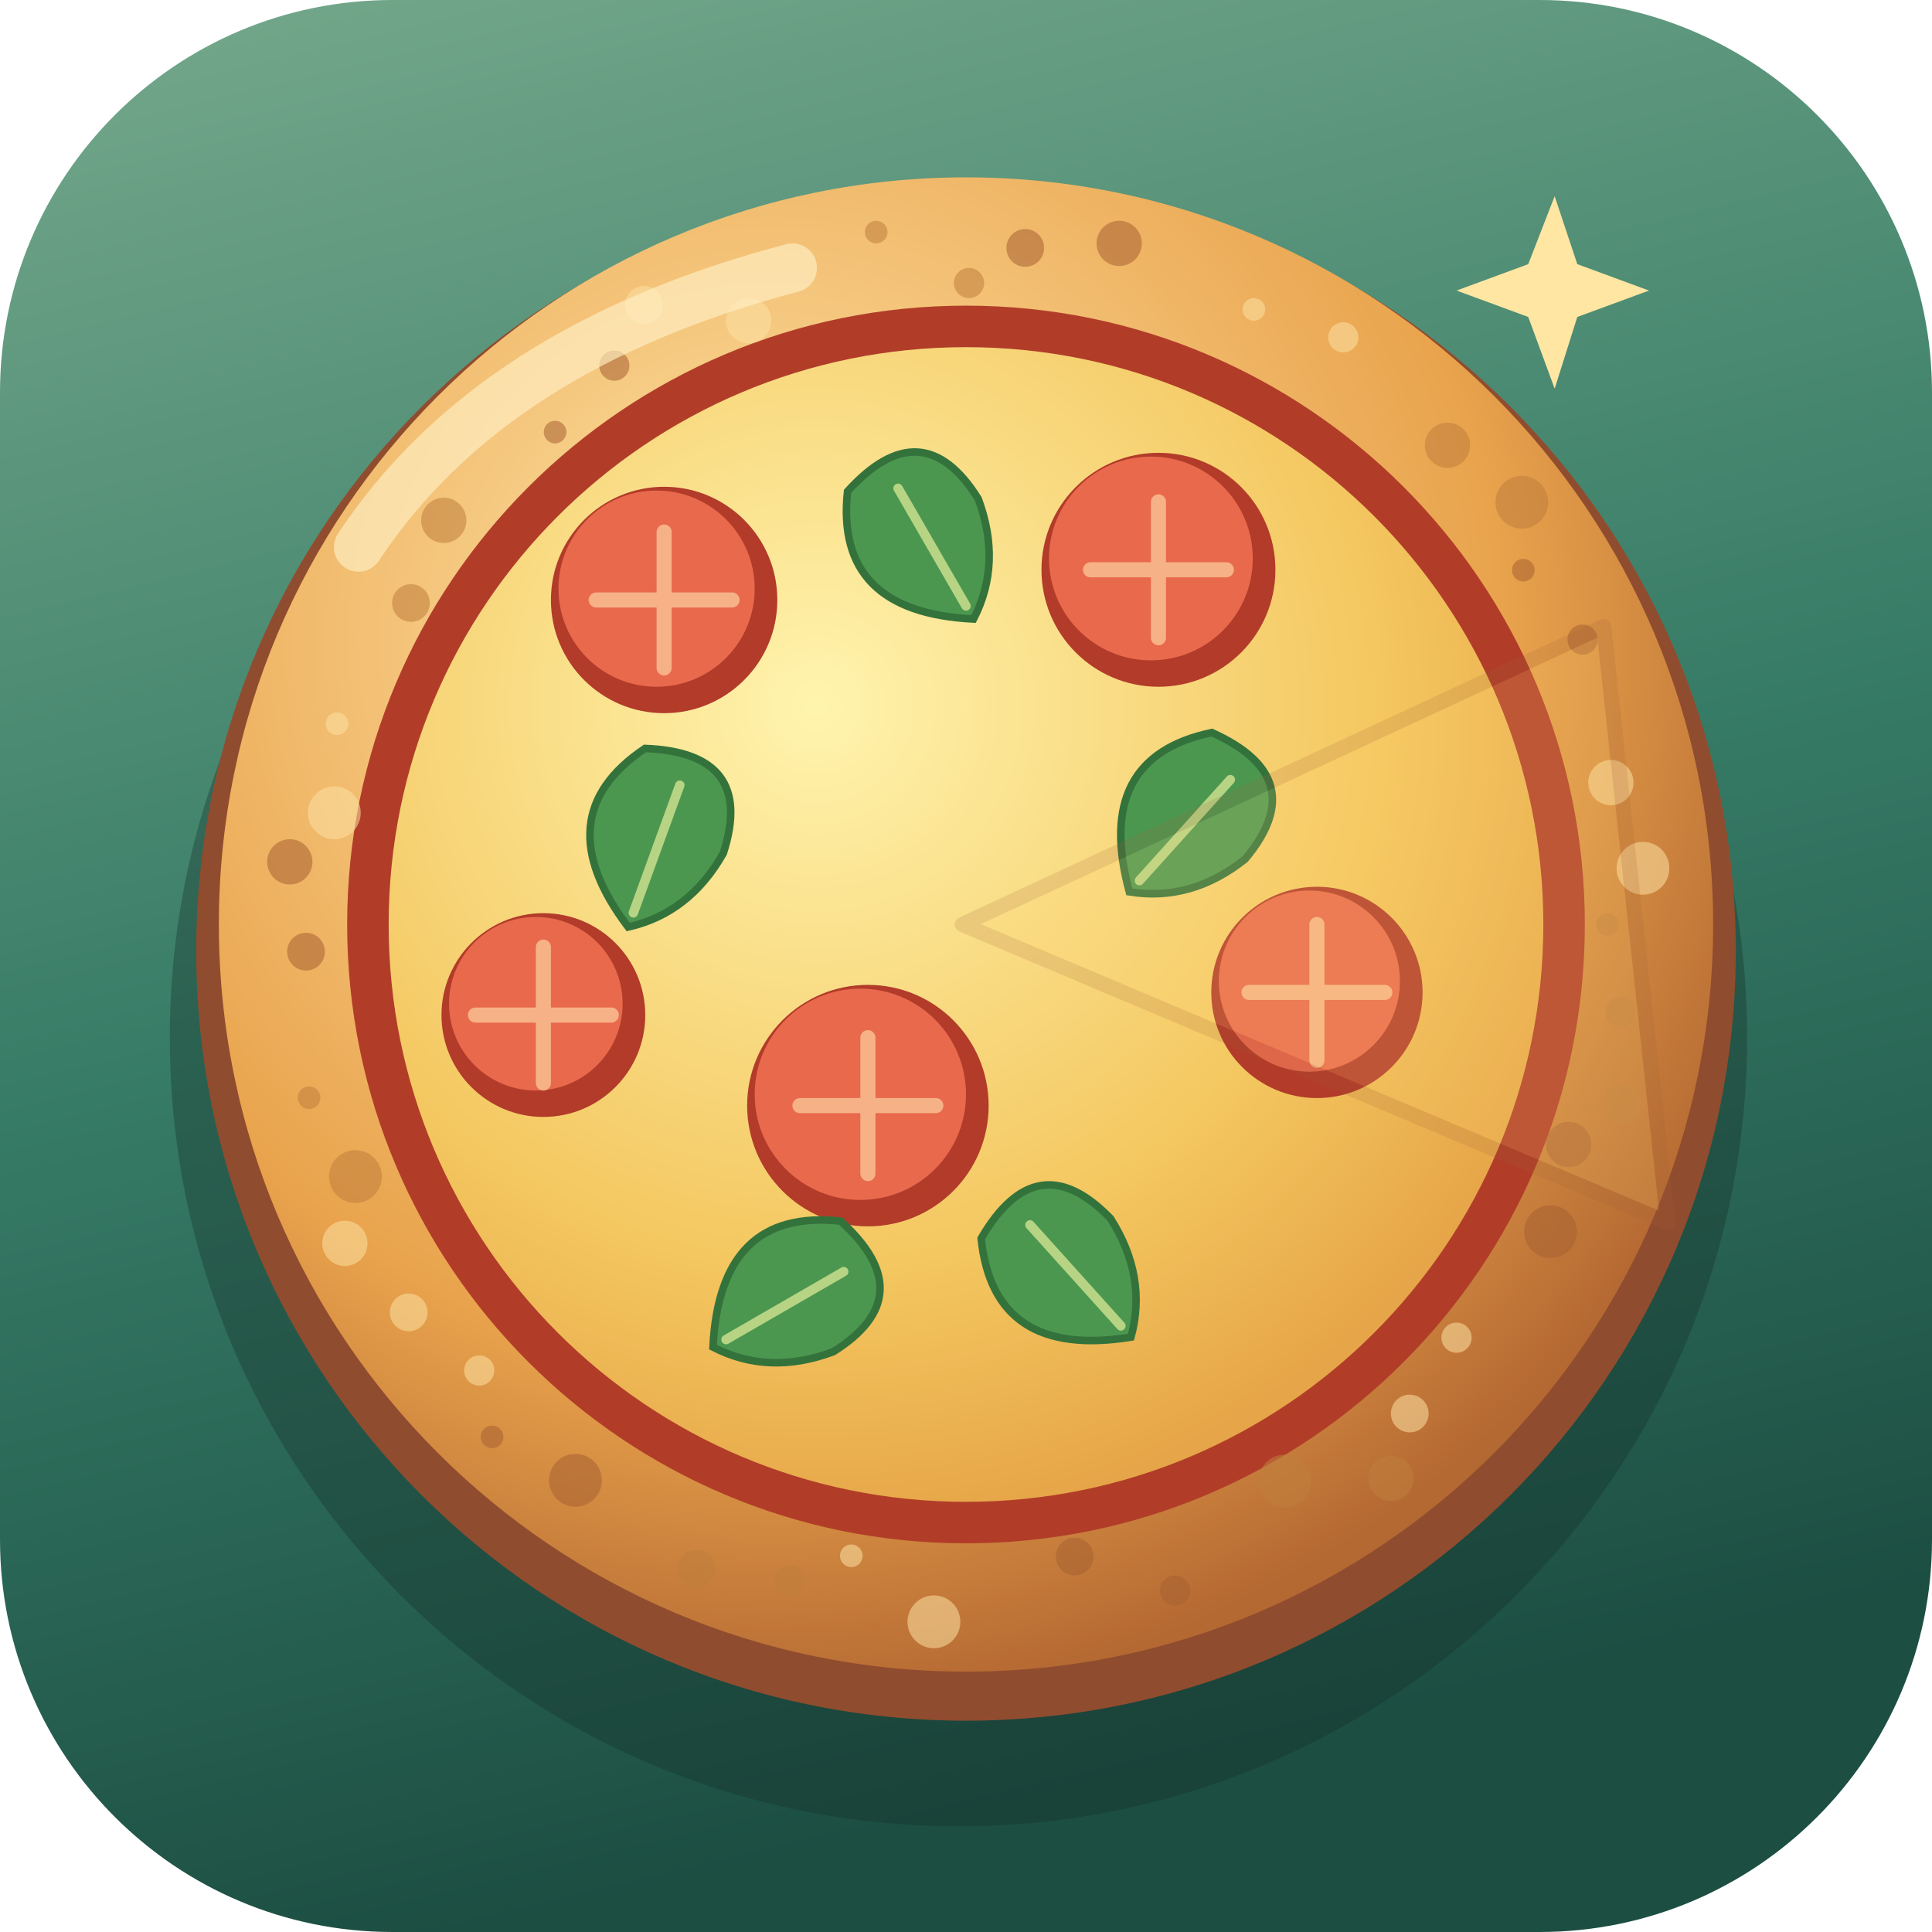
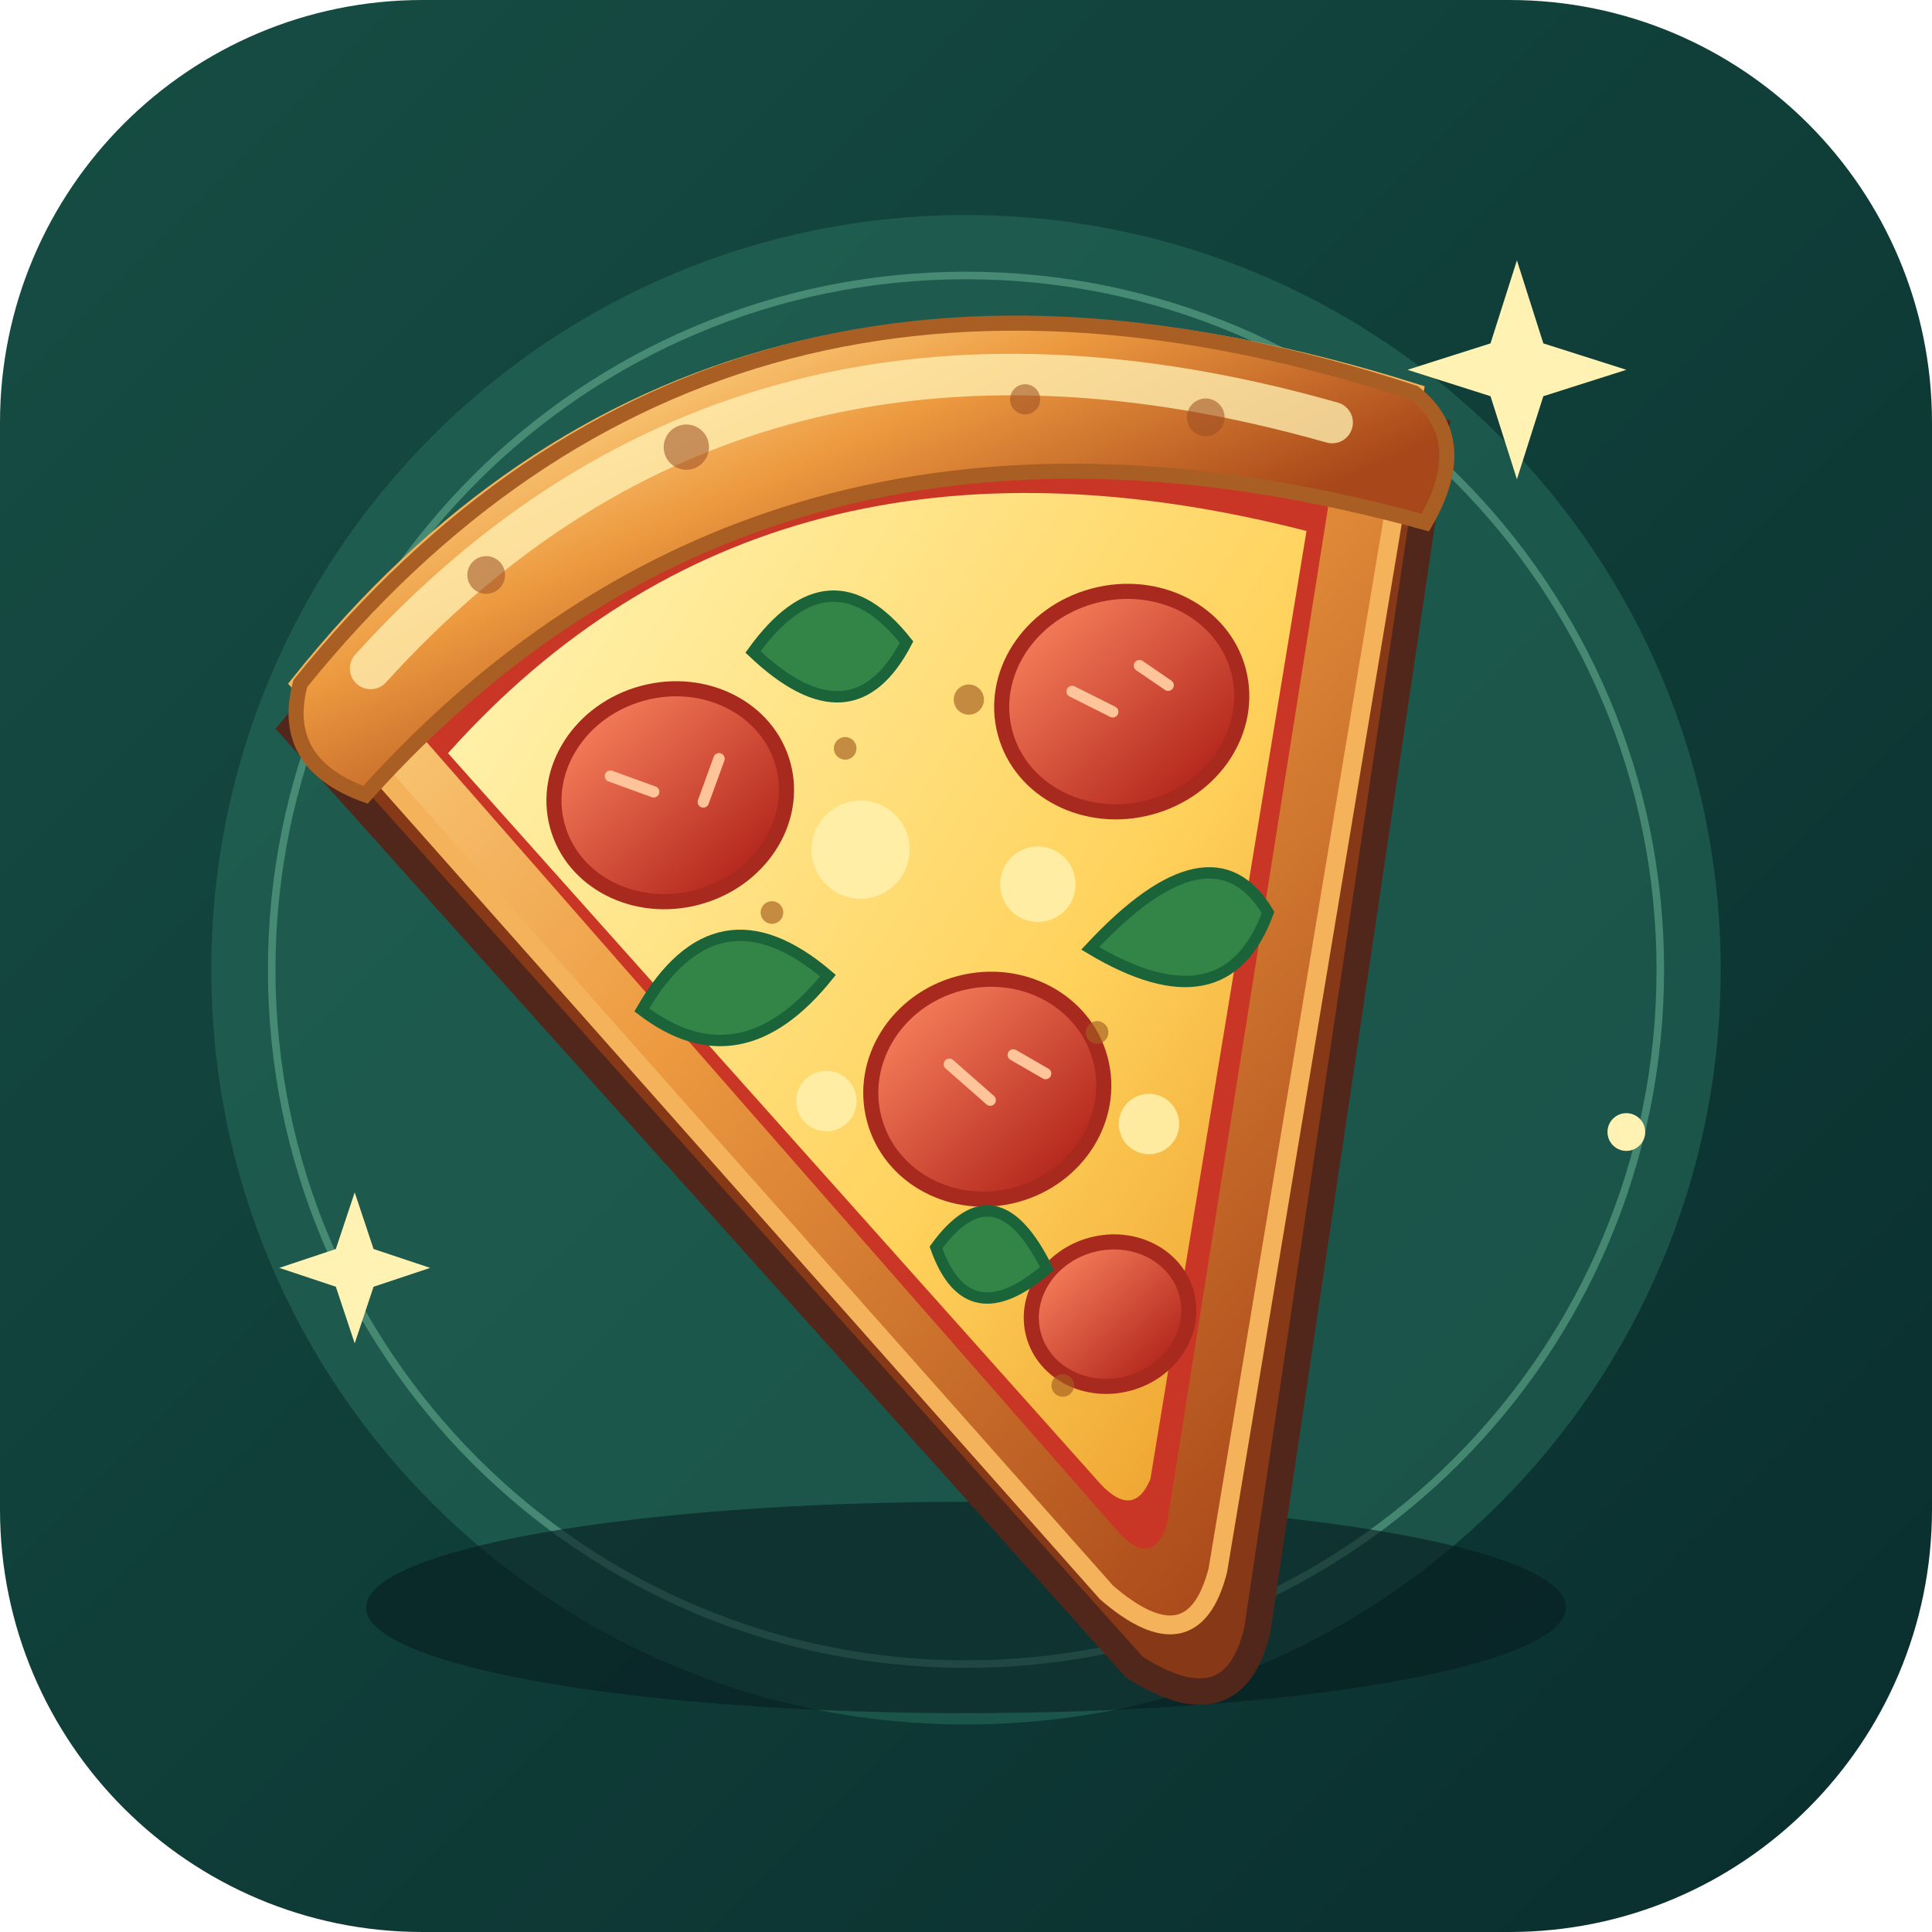
<svg xmlns="http://www.w3.org/2000/svg" width="512" height="512" viewBox="0 0 512 512">
  <defs>
-     <linearGradient id="bg" x1="0" y1="0" x2="0.24" y2="1">
-       <stop stop-color="#76a98c" />
-       <stop offset=".55" stop-color="#367b66" />
-       <stop offset="1" stop-color="#1c4e42" />
+     <linearGradient id="bg" x1="0" y1="0" x2="1" y2="1">
+       <stop stop-color="#164e44" />
+       <stop offset="1" stop-color="#092d2d" />
    </linearGradient>
-     <radialGradient id="crust" cx=".37" cy=".31" r=".72">
-       <stop stop-color="#ffe5a8" />
-       <stop offset=".68" stop-color="#e9a34c" />
-       <stop offset="1" stop-color="#b46832" />
+     <radialGradient id="glow">
+       <stop stop-color="#ffde8e" />
+       <stop offset="1" stop-color="#e89736" />
    </radialGradient>
-     <radialGradient id="cheese" cx=".37" cy=".31" r=".72">
-       <stop stop-color="#fff4ae" />
-       <stop offset=".68" stop-color="#f4c760" />
-       <stop offset="1" stop-color="#e6a548" />
-     </radialGradient>
+     <linearGradient id="crust" x1="0" y1="0" x2="0.6" y2="1">
+       <stop stop-color="#ffde91" />
+       <stop offset=".45" stop-color="#ed9a40" />
+       <stop offset="1" stop-color="#a84719" />
+     </linearGradient>
+     <linearGradient id="cheese" x1="0" y1="0" x2=".8" y2="1">
+       <stop stop-color="#fff5b3" />
+       <stop offset=".6" stop-color="#ffd25c" />
+       <stop offset="1" stop-color="#e99422" />
+     </linearGradient>
+     <linearGradient id="tomato" x2=".6" y2="1">
+       <stop stop-color="#ff8b64" />
+       <stop offset="1" stop-color="#b5291e" />
+     </linearGradient>
  </defs>
-   <rect x="0" y="0" width="512" height="512" rx="104" fill="url(#bg)" />
-   <circle cx="254" cy="275" r="209" fill="#152f27" opacity=".35" />
-   <circle cx="256" cy="252" r="204" fill="#904c2e" />
-   <circle cx="256" cy="245" r="198" fill="url(#crust)" />
-   <circle cx="256" cy="245" r="164" fill="#b13d29" />
-   <circle cx="256" cy="245" r="153" fill="url(#cheese)" />
-   <circle cx="426.0" cy="245.0" r="3" fill="#c07d3d" opacity=".55" />
-   <circle cx="127.0" cy="363.2" r="4" fill="#fce0a3" opacity=".55" />
-   <circle cx="271.7" cy="65.7" r="5" fill="#a76132" opacity=".55" />
-   <circle cx="368.6" cy="391.8" r="6" fill="#c07d3d" opacity=".55" />
-   <circle cx="88.6" cy="215.4" r="7" fill="#fce0a3" opacity=".55" />
-   <circle cx="403.7" cy="151.1" r="3" fill="#a76132" opacity=".55" />
-   <circle cx="209.3" cy="418.8" r="4" fill="#c07d3d" opacity=".55" />
-   <circle cx="170.7" cy="80.8" r="5" fill="#fce0a3" opacity=".55" />
-   <circle cx="415.7" cy="303.3" r="6" fill="#a76132" opacity=".55" />
-   <circle cx="94.2" cy="311.8" r="7" fill="#c07d3d" opacity=".55" />
-   <circle cx="332.3" cy="82.0" r="3" fill="#fce0a3" opacity=".55" />
-   <circle cx="311.4" cy="421.5" r="4" fill="#a76132" opacity=".55" />
-   <circle cx="108.9" cy="159.8" r="5" fill="#c07d3d" opacity=".55" />
-   <circle cx="426.9" cy="207.4" r="6" fill="#fce0a3" opacity=".55" />
-   <circle cx="152.5" cy="392.3" r="7" fill="#a76132" opacity=".55" />
-   <circle cx="232.2" cy="61.5" r="3" fill="#c07d3d" opacity=".55" />
-   <circle cx="386.0" cy="354.5" r="4" fill="#fce0a3" opacity=".55" />
-   <circle cx="81.1" cy="252.2" r="5" fill="#a76132" opacity=".55" />
-   <circle cx="383.6" cy="118.0" r="6" fill="#c07d3d" opacity=".55" />
-   <circle cx="247.5" cy="429.8" r="7" fill="#fce0a3" opacity=".55" />
-   <circle cx="147.1" cy="114.5" r="3" fill="#a76132" opacity=".55" />
-   <circle cx="429.4" cy="268.3" r="4" fill="#c07d3d" opacity=".55" />
-   <circle cx="108.3" cy="347.8" r="5" fill="#fce0a3" opacity=".55" />
-   <circle cx="296.6" cy="64.5" r="6" fill="#a76132" opacity=".55" />
-   <circle cx="340.5" cy="392.5" r="7" fill="#c07d3d" opacity=".55" />
-   <circle cx="89.3" cy="191.8" r="3" fill="#fce0a3" opacity=".55" />
-   <circle cx="419.4" cy="169.5" r="4" fill="#a76132" opacity=".55" />
-   <circle cx="184.6" cy="415.7" r="5" fill="#c07d3d" opacity=".55" />
-   <circle cx="198.4" cy="85.0" r="6" fill="#fce0a3" opacity=".55" />
-   <circle cx="410.9" cy="326.4" r="7" fill="#a76132" opacity=".55" />
-   <circle cx="81.9" cy="290.9" r="3" fill="#c07d3d" opacity=".55" />
-   <circle cx="356.0" cy="89.4" r="4" fill="#fce0a3" opacity=".55" />
-   <circle cx="284.8" cy="412.5" r="5" fill="#a76132" opacity=".55" />
-   <circle cx="117.6" cy="137.9" r="6" fill="#c07d3d" opacity=".55" />
-   <circle cx="435.4" cy="230.1" r="7" fill="#fce0a3" opacity=".55" />
-   <circle cx="130.4" cy="380.8" r="3" fill="#a76132" opacity=".55" />
-   <circle cx="256.8" cy="75.0" r="4" fill="#c07d3d" opacity=".55" />
-   <circle cx="373.6" cy="374.6" r="5" fill="#fce0a3" opacity=".55" />
-   <circle cx="76.8" cy="228.4" r="6" fill="#a76132" opacity=".55" />
-   <circle cx="403.3" cy="133.1" r="7" fill="#c07d3d" opacity=".55" />
-   <circle cx="225.6" cy="412.3" r="3" fill="#fce0a3" opacity=".55" />
-   <circle cx="162.8" cy="96.9" r="4" fill="#a76132" opacity=".55" />
-   <circle cx="429.6" cy="292.6" r="5" fill="#c07d3d" opacity=".55" />
-   <circle cx="91.4" cy="329.5" r="6" fill="#fce0a3" opacity=".55" />
-   <circle cx="176" cy="159" r="30" fill="#b23b2a" />
-   <circle cx="174" cy="156" r="26" fill="#e9694c" />
-   <path d="M158 159H194M176 141V177" stroke="#f6b286" stroke-width="4" stroke-linecap="round" />
-   <circle cx="307" cy="151" r="31" fill="#b23b2a" />
-   <circle cx="305" cy="148" r="27" fill="#e9694c" />
-   <path d="M289 151H325M307 133V169" stroke="#f6b286" stroke-width="4" stroke-linecap="round" />
-   <circle cx="349" cy="263" r="28" fill="#b23b2a" />
-   <circle cx="347" cy="260" r="24" fill="#e9694c" />
-   <path d="M331 263H367M349 245V281" stroke="#f6b286" stroke-width="4" stroke-linecap="round" />
-   <circle cx="230" cy="293" r="32" fill="#b23b2a" />
-   <circle cx="228" cy="290" r="28" fill="#e9694c" />
-   <path d="M212 293H248M230 275V311" stroke="#f6b286" stroke-width="4" stroke-linecap="round" />
-   <circle cx="144" cy="269" r="27" fill="#b23b2a" />
-   <circle cx="142" cy="266" r="23" fill="#e9694c" />
-   <path d="M126 269H162M144 251V287" stroke="#f6b286" stroke-width="4" stroke-linecap="round" />
-   <g transform="translate(247 145) rotate(-30)">
-     <path d="M0 22Q-31 2-12-24Q16-33 17-5Q14 13 0 22Z" fill="#4c9750" stroke="#34723c" stroke-width="2" />
-     <path d="M0 18L0-18" stroke="#b7d484" stroke-width="2.5" stroke-linecap="round" />
+   <rect x="0" y="0" width="512" height="512" rx="112" fill="url(#bg)" />
+   <circle cx="256" cy="257" r="200" fill="#2d7864" opacity=".45" />
+   <circle cx="256" cy="257" r="184" fill="none" stroke="#70b99a" stroke-width="2" opacity=".5" />
+   <ellipse cx="256" cy="426" rx="159" ry="28" fill="#071d20" opacity=".6" />
+   <g transform="rotate(-15 256 256)">
+     <path d="M100 149 Q245 45 413 151 L285 446 Q272 470 251 447Z" fill="#873917" stroke="#52271b" stroke-width="7" />
+     <path d="M105 138 Q245 35 410 140 L279 428 Q266 451 249 426Z" fill="url(#crust)" stroke="#f4b25b" stroke-width="5" />
+     <path d="M130 155 Q249 78 383 157 L269 413 Q262 423 256 411Z" fill="#ca3625" />
+     <path d="M138 166 Q245 96 373 168 L268 400 Q261 409 255 398Z" fill="url(#cheese)" />
+     <path d="M105 138 Q248 34 410 140 Q422 156 404 174 Q249 83 114 171 Q94 157 105 138Z" fill="url(#crust)" stroke="#a95e23" stroke-width="4" />
+     <path d="M124 139 Q248 59 387 142" fill="none" stroke="#fff0b1" stroke-linecap="round" stroke-width="11" opacity=".78" />
+     <g fill="#9c4d23" opacity=".55">
+       <circle cx="160" cy="123" r="5" />
+       <circle cx="220" cy="104" r="6" />
+       <circle cx="310" cy="115" r="4" />
+       <circle cx="355" cy="132" r="5" />
+     </g>
+     <g fill="url(#tomato)" stroke="#a8291d" stroke-width="4">
+       <ellipse cx="192" cy="192" rx="31" ry="28" />
+       <ellipse cx="314" cy="199" rx="32" ry="29" />
+       <ellipse cx="253" cy="289" rx="31" ry="29" />
+       <ellipse cx="269" cy="355" rx="21" ry="19" />
+     </g>
+     <g fill="none" stroke="#ffc49a" stroke-width="3" stroke-linecap="round">
+       <path d="M178 183l10 7m12 6l7-10m95 7l9 8m10-10l6 7m-82 82l8 12m9-10l7 7" />
+     </g>
+     <g fill="#328447" stroke="#1b6339" stroke-width="3">
+       <path d="M223 161Q250 139 263 169Q242 192 223 161Z" />
+       <path d="M170 245Q198 217 220 249Q190 271 170 245Z" />
+       <path d="M289 260Q329 235 337 263Q318 290 289 260Z" />
+       <path d="M229 326Q250 309 256 339Q231 351 229 326Z" />
+     </g>
+     <g fill="#ffefaa" opacity=".9">
+       <circle cx="237" cy="219" r="13" />
+       <circle cx="280" cy="240" r="10" />
+       <circle cx="211" cy="281" r="8" />
+       <circle cx="292" cy="309" r="8" />
+     </g>
+     <g fill="#a55d20" opacity=".65">
+       <circle cx="240" cy="192" r="3" />
+       <circle cx="275" cy="188" r="4" />
+       <circle cx="210" cy="229" r="3" />
+       <circle cx="285" cy="282" r="3" />
+       <circle cx="252" cy="370" r="3" />
+     </g>
  </g>
-   <g transform="translate(314 220) rotate(42)">
-     <path d="M0 22Q-31 2-12-24Q16-33 17-5Q14 13 0 22Z" fill="#4c9750" stroke="#34723c" stroke-width="2" />
-     <path d="M0 18L0-18" stroke="#b7d484" stroke-width="2.5" stroke-linecap="round" />
+   <g fill="#fff2b3">
+     <path d="M402 69l7 22 22 7-22 7-7 22-7-22-22-7 22-7z" />
+     <path d="M94 316l5 15 15 5-15 5-5 15-5-15-15-5 15-5z" />
+     <circle cx="431" cy="300" r="5" />
  </g>
-   <g transform="translate(174 225) rotate(20)">
-     <path d="M0 22Q-31 2-12-24Q16-33 17-5Q14 13 0 22Z" fill="#4c9750" stroke="#34723c" stroke-width="2" />
-     <path d="M0 18L0-18" stroke="#b7d484" stroke-width="2.5" stroke-linecap="round" />
-   </g>
-   <g transform="translate(285 338) rotate(-42)">
-     <path d="M0 22Q-31 2-12-24Q16-33 17-5Q14 13 0 22Z" fill="#4c9750" stroke="#34723c" stroke-width="2" />
-     <path d="M0 18L0-18" stroke="#b7d484" stroke-width="2.5" stroke-linecap="round" />
-   </g>
-   <g transform="translate(208 346) rotate(60)">
-     <path d="M0 22Q-31 2-12-24Q16-33 17-5Q14 13 0 22Z" fill="#4c9750" stroke="#34723c" stroke-width="2" />
-     <path d="M0 18L0-18" stroke="#b7d484" stroke-width="2.5" stroke-linecap="round" />
-   </g>
-   <path d="M255 245L425 166L442 324Z" fill="#ffd575" stroke="#a35f35" stroke-width="4" stroke-linejoin="round" opacity=".17" />
-   <path d="M95 145Q130 92 210 71" fill="none" stroke="#fff0c5" stroke-opacity=".65" stroke-width="13" stroke-linecap="round" />
-   <path d="M412 52L418 70L437 77L418 84L412 103L405 84L386 77L405 70Z" fill="#ffe6a2" />
</svg>
